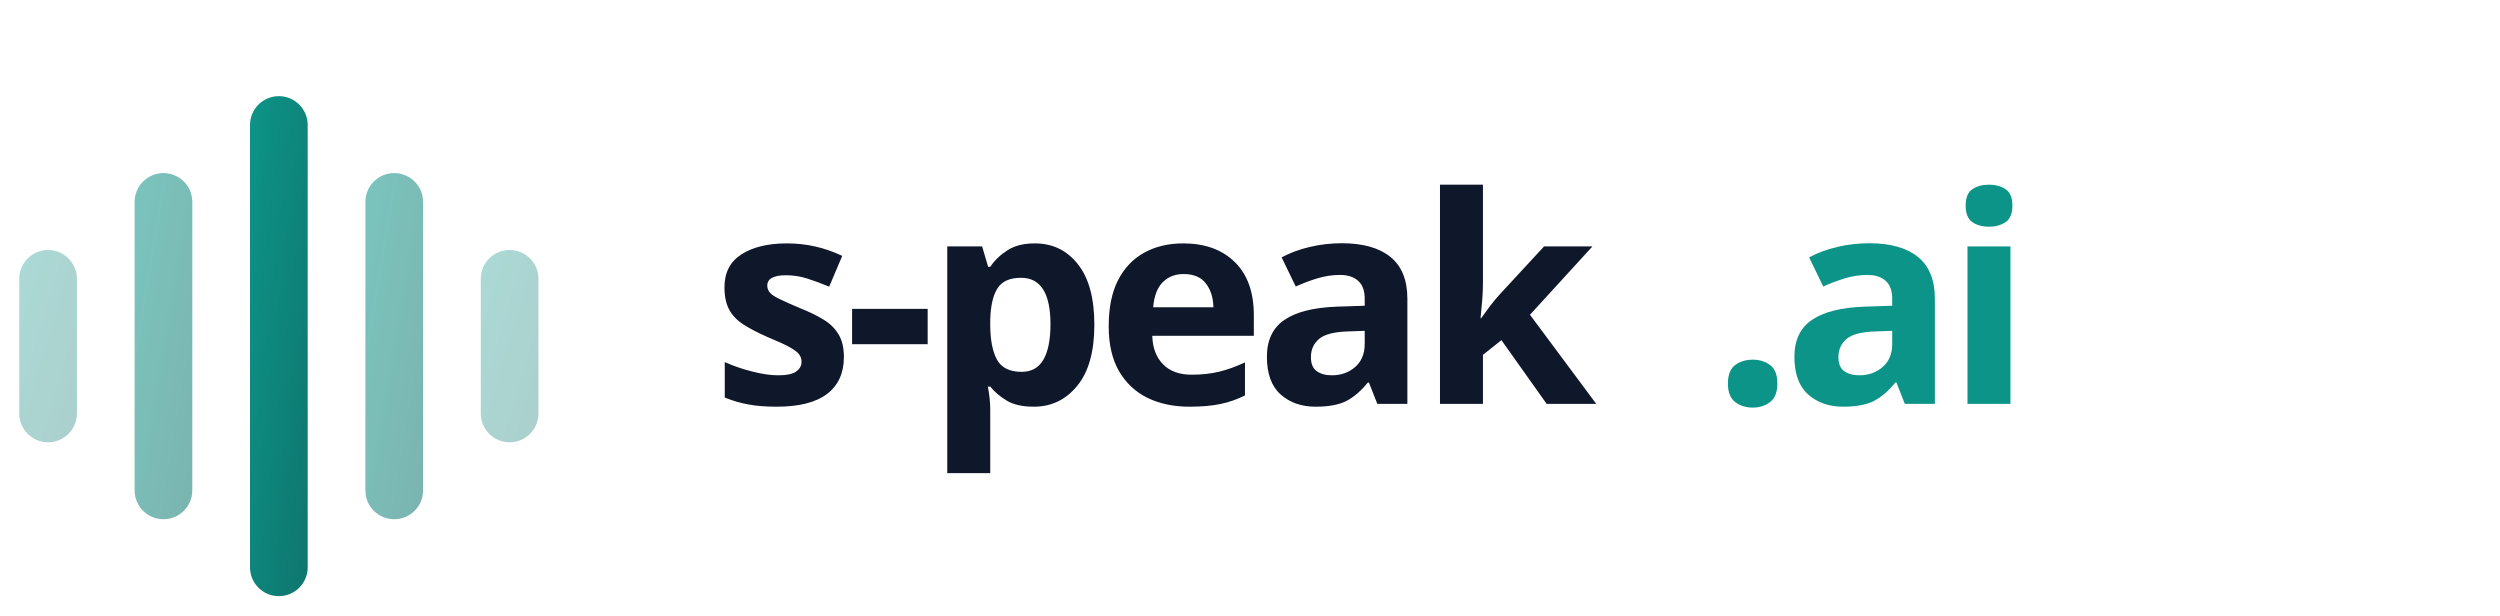
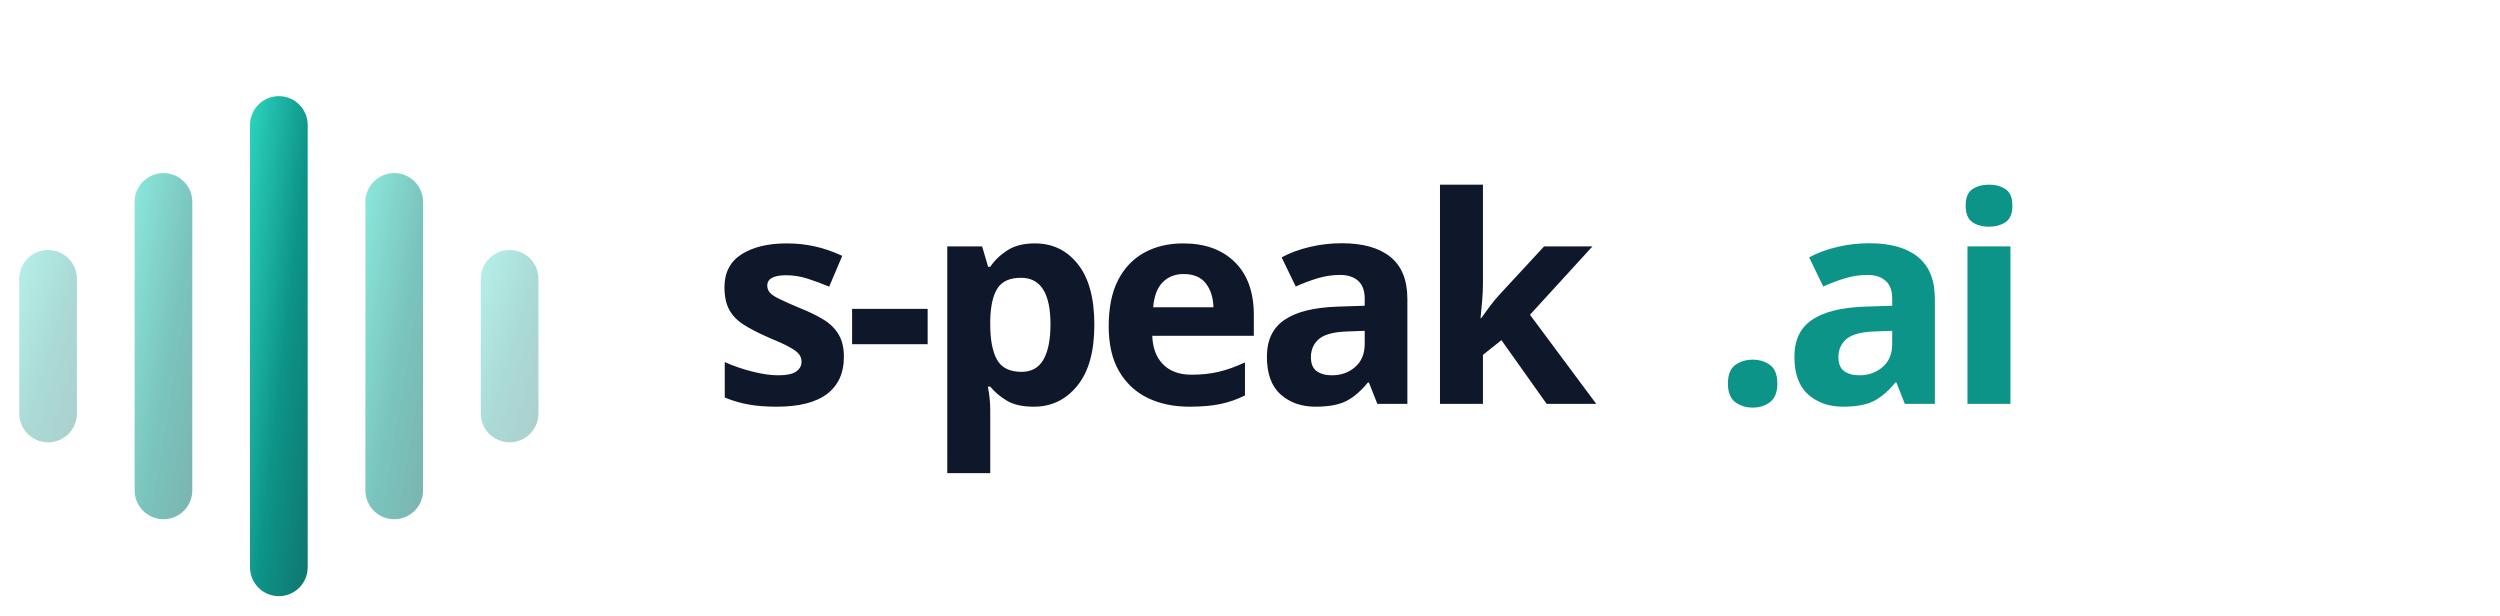
<svg xmlns="http://www.w3.org/2000/svg" viewBox="0 0 260 64" role="img" aria-label="s-peak.ai">
  <defs>
    <linearGradient id="wave" x1="0%" y1="0%" x2="100%" y2="100%">
-       <stop offset="0%" stop-color="#0D9488" />
-       <stop offset="100%" stop-color="#0F766E" />
+       <stop offset="0%" stop-color="#2dd4bf" />
+       <stop offset="55%" stop-color="#0d9488" />
+       <stop offset="100%" stop-color="#0f766e" />
    </linearGradient>
  </defs>
  <g transform="translate(2,8)">
    <rect x="0" y="18" width="6" height="20" rx="3" fill="url(#wave)" opacity="0.35" />
    <rect x="12" y="10" width="6" height="36" rx="3" fill="url(#wave)" opacity="0.55" />
    <rect x="24" y="2" width="6" height="52" rx="3" fill="url(#wave)" />
    <rect x="36" y="10" width="6" height="36" rx="3" fill="url(#wave)" opacity="0.55" />
    <rect x="48" y="18" width="6" height="20" rx="3" fill="url(#wave)" opacity="0.35" />
  </g>
  <text x="74" y="42" font-family="Outfit, Heebo, system-ui, sans-serif" font-size="30" font-weight="700" fill="#0F172A" letter-spacing="-0.04em">s-peak</text>
-   <text x="178" y="42" font-family="Outfit, Heebo, system-ui, sans-serif" font-size="30" font-weight="700" fill="#0D9488" letter-spacing="-0.04em">.ai</text>
+   <text x="178" y="42" font-family="Outfit, Heebo, system-ui, sans-serif" font-size="30" font-weight="700" fill="#0d9488" letter-spacing="-0.04em">.ai</text>
</svg>
